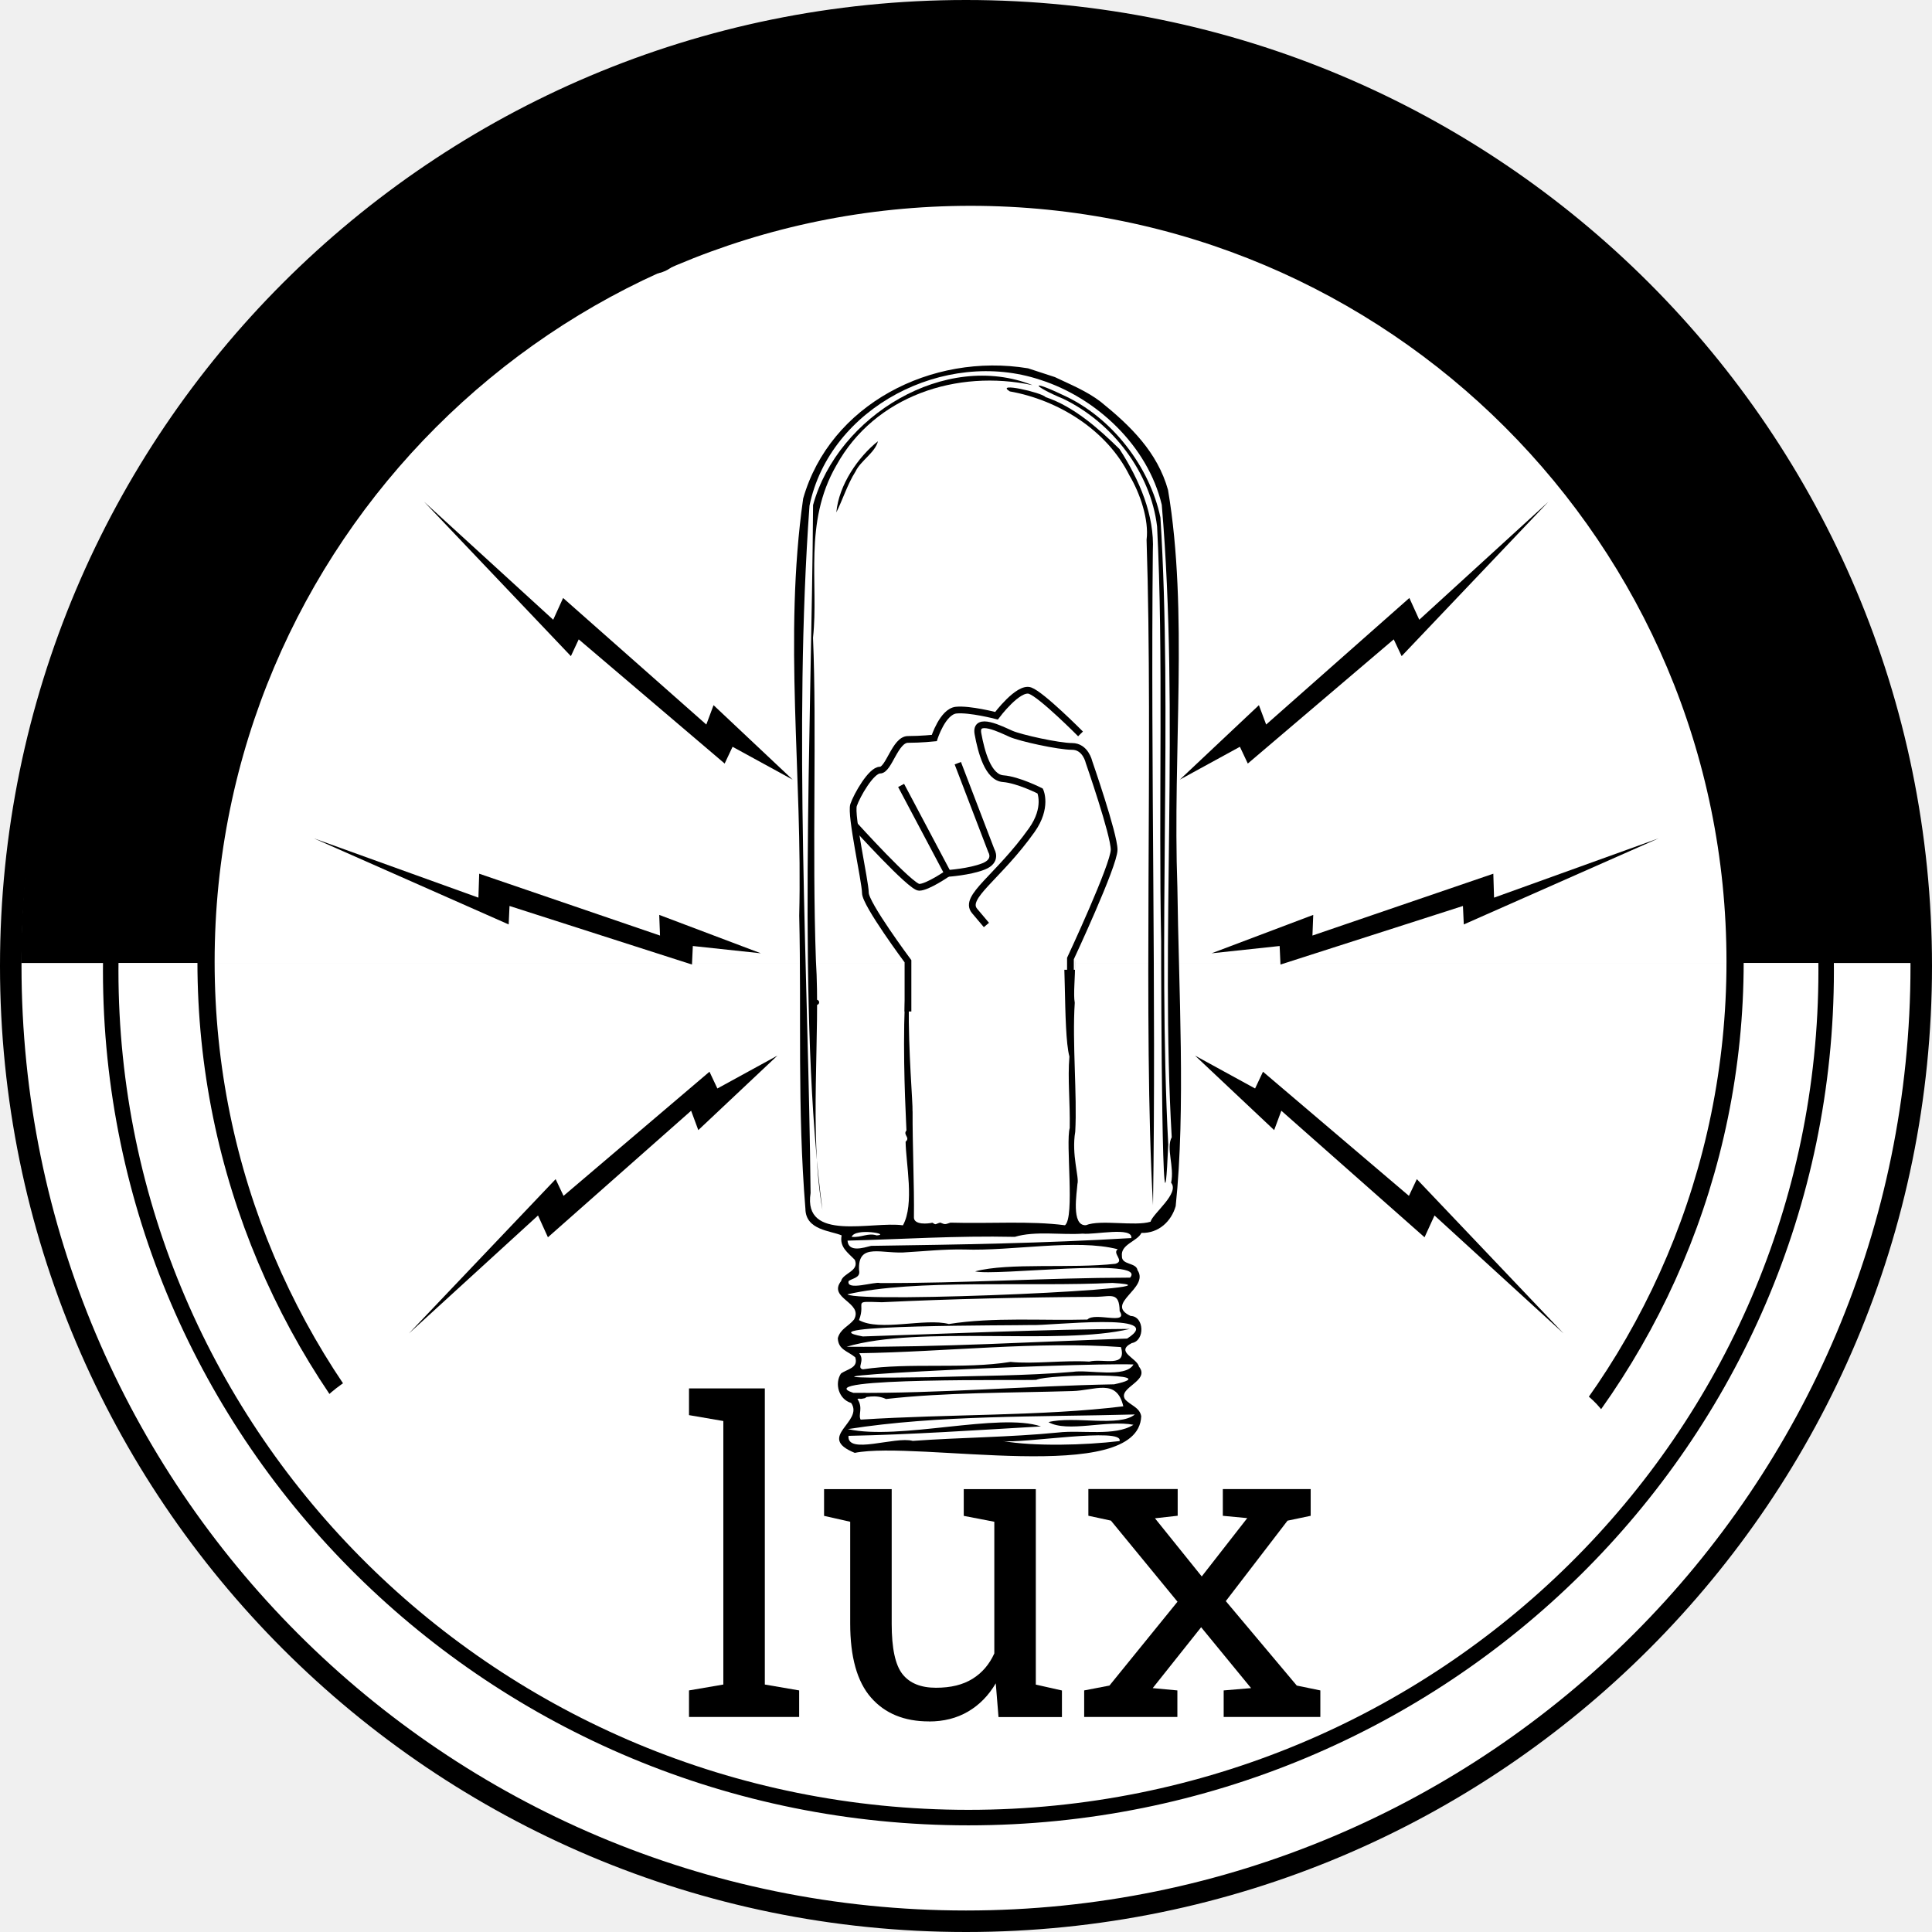
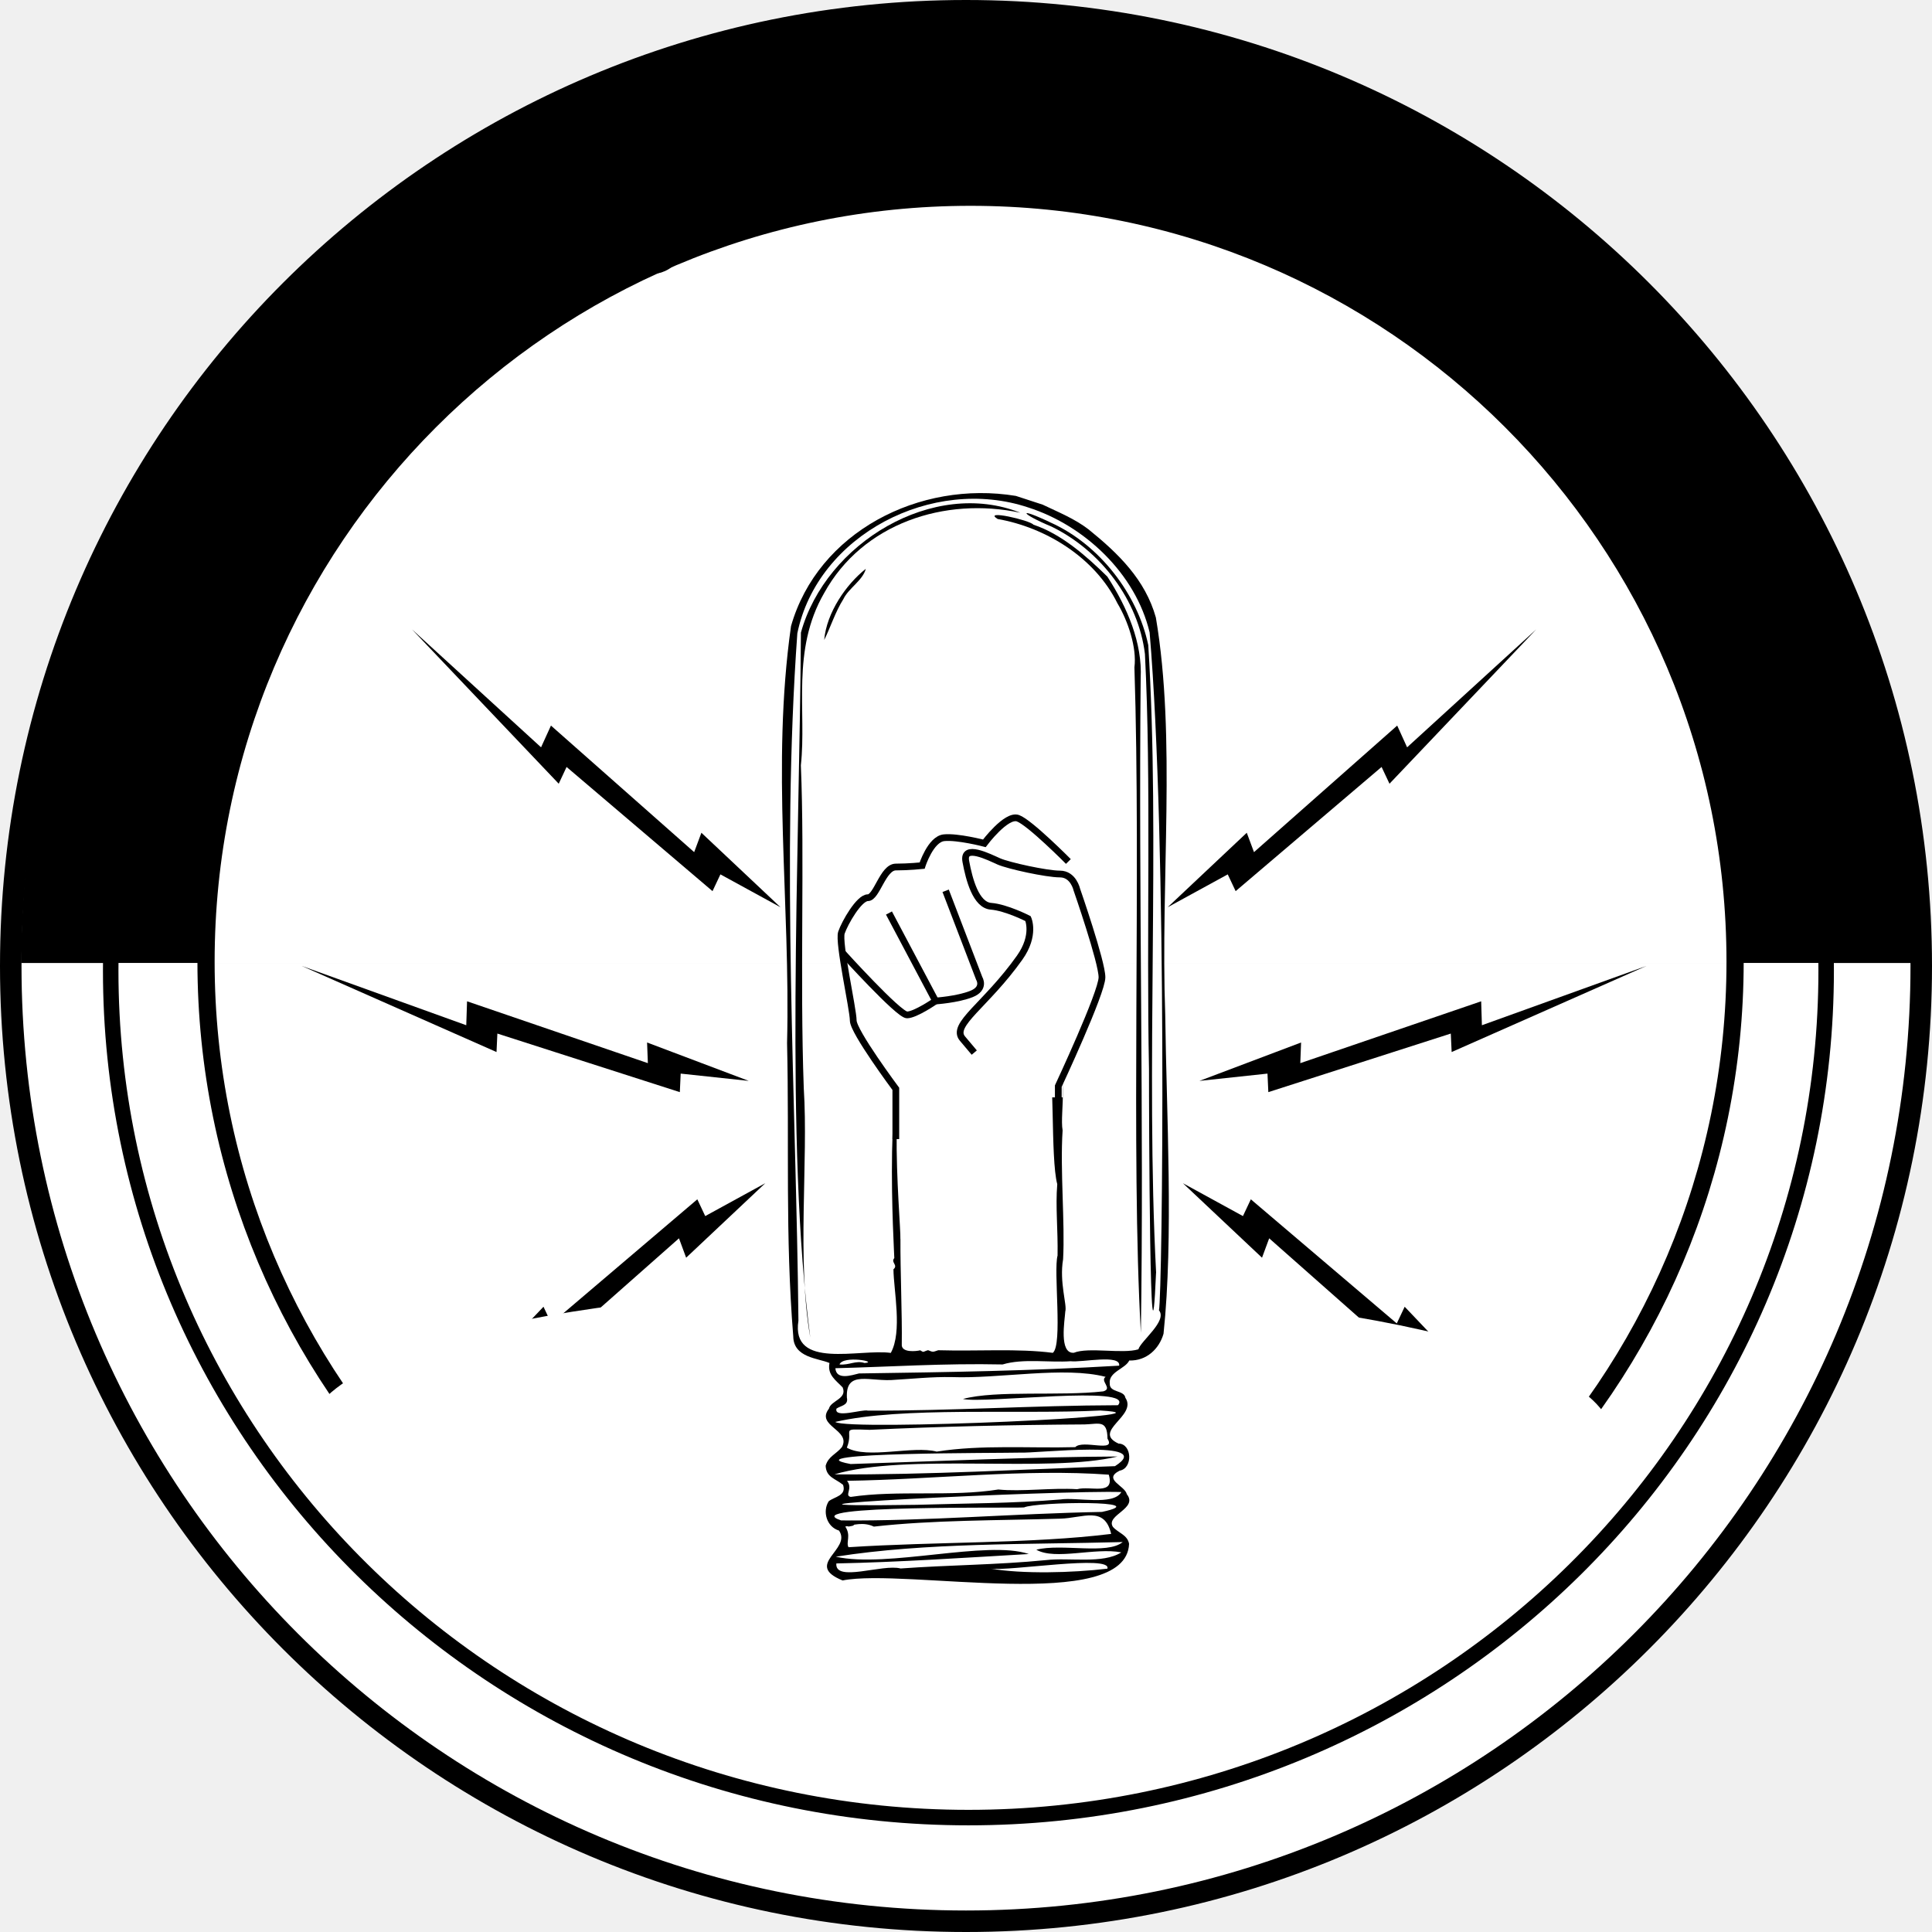
<svg xmlns="http://www.w3.org/2000/svg" viewBox="0 0 317.98 317.98">
  <defs>
    <style>.d{stroke-width:1.11px;}.d,.e,.f,.g,.h,.i{stroke:#000;}.d,.e,.f,.h,.i{fill:none;}.d,.e,.j,.g,.h,.i{stroke-miterlimit:10;}.k,.j,.g{fill:#fff;}.e{stroke-width:2.55px;}.f{stroke-linecap:round;stroke-linejoin:round;stroke-width:.84px;}.j{stroke:#fff;}.j,.g{stroke-width:31.31px;}.h{stroke-width:3.54px;}.i{stroke-width:2.83px;}</style>
  </defs>
  <g id="a" />
  <g id="b">
    <g id="c">
      <g>
        <path class="g" d="M301.29,158.52c0-77.91-63.16-141.08-141.08-141.08S19.14,80.61,19.14,158.52" />
        <path class="j" d="M19.15,158.52c0,.15,0,.3,0,.45,0,77.91,63.16,141.08,141.08,141.08s141.08-63.16,141.08-141.08c0-.15,0-.3,0-.45" />
      </g>
      <g>
-         <path d="M109.4,44.63c-.73,.34-1.45,.46-2.15,.38-.7-.09-1.33-.36-1.9-.82-.57-.46-1.03-1.08-1.39-1.87l-.15-.32c-.35-.75-.5-1.5-.46-2.24,.04-.74,.24-1.4,.59-1.98,.36-.58,.84-1.01,1.46-1.29,.71-.33,1.38-.46,2-.38,.62,.07,1.17,.32,1.66,.74,.49,.42,.9,.99,1.23,1.71l.42,.9-5.16,2.37v.05c.24,.51,.53,.92,.88,1.23,.35,.32,.74,.51,1.16,.59,.42,.08,.86,.02,1.3-.19,.49-.22,.89-.49,1.19-.8,.31-.31,.54-.65,.69-1.02l1,.68c-.16,.41-.43,.81-.81,1.21-.38,.4-.9,.76-1.56,1.06Zm-4.34-3.97l3.67-1.68-.09-.19c-.17-.38-.4-.69-.67-.93-.27-.24-.58-.38-.93-.44-.35-.05-.72,.02-1.12,.2-.32,.15-.57,.38-.75,.69-.18,.31-.28,.67-.3,1.07-.02,.4,.03,.82,.17,1.26l.03,.03Z" />
+         <path d="M109.4,44.63c-.73,.34-1.45,.46-2.15,.38-.7-.09-1.33-.36-1.9-.82-.57-.46-1.03-1.08-1.39-1.87l-.15-.32c-.35-.75-.5-1.5-.46-2.24,.04-.74,.24-1.4,.59-1.98,.36-.58,.84-1.01,1.46-1.29,.71-.33,1.38-.46,2-.38,.62,.07,1.17,.32,1.66,.74,.49,.42,.9,.99,1.23,1.71l.42,.9-5.16,2.37v.05c.24,.51,.53,.92,.88,1.23,.35,.32,.74,.51,1.16,.59,.42,.08,.86,.02,1.3-.19,.49-.22,.89-.49,1.19-.8,.31-.31,.54-.65,.69-1.02l1,.68c-.16,.41-.43,.81-.81,1.21-.38,.4-.9,.76-1.56,1.06Zm-4.34-3.97l3.67-1.68-.09-.19c-.17-.38-.4-.69-.67-.93s-.58-.38-.93-.44c-.35-.05-.72,.02-1.12,.2-.32,.15-.57,.38-.75,.69s-.28,.67-.3,1.07c-.02,.4,.03,.82,.17,1.26l.03,.03Z" />
        <path d="M113.07,42.76l-.36-.95,.84-.51,1.32-3.93-3.48-2.02-.88,.13-.36-.96,3.21-1.2,.36,.96-.78,.4,2.46,1.46,.85-2.71-.91,.25-.36-.96,3.16-1.18,.36,.96-.77,.49-1.14,3.72,3.69,2.08,.91-.14,.36,.95-3.48,1.3-.36-.95,.95-.45-2.61-1.52-.92,2.84,.92-.25,.36,.95-3.35,1.25Z" />
-         <path d="M129.15,37.55c-.62,.17-1.17,.12-1.64-.15s-.81-.8-1.03-1.61l-1.38-5.13-1.33,.36-.31-1.14,1.33-.36-.55-2.04,1.54-.42,.55,2.04,1.83-.5,.31,1.14-1.83,.5,1.38,5.13c.11,.41,.27,.68,.48,.83,.21,.15,.46,.19,.73,.11,.18-.05,.38-.12,.59-.21,.21-.09,.38-.17,.5-.23l.48,.95c-.21,.13-.46,.26-.78,.4-.31,.14-.61,.25-.89,.32Z" />
-         <path d="M135.44,36.1c-.79,.17-1.52,.13-2.18-.11-.66-.24-1.22-.64-1.67-1.22-.45-.58-.77-1.29-.95-2.13l-.07-.35c-.17-.81-.16-1.57,.04-2.29,.2-.71,.54-1.31,1.02-1.8,.48-.49,1.05-.8,1.71-.94,.77-.16,1.45-.14,2.03,.07s1.07,.57,1.46,1.09c.38,.52,.66,1.16,.82,1.94l.21,.97-5.55,1.17v.04c.11,.55,.31,1.01,.58,1.4,.27,.39,.6,.67,1,.83,.39,.17,.83,.21,1.31,.1,.53-.11,.97-.28,1.34-.52s.67-.51,.9-.84l.82,.88c-.24,.36-.6,.69-1.06,1s-1.04,.54-1.75,.69Zm-3.36-4.83l3.95-.83-.04-.21c-.09-.41-.24-.76-.45-1.06-.21-.29-.48-.5-.81-.63-.33-.13-.71-.14-1.14-.05-.35,.07-.64,.24-.88,.5s-.42,.59-.53,.97-.15,.81-.11,1.26l.02,.04Z" />
-         <path d="M139.68,35.03l-.13-1.01,1.28-.4-.81-6.2-1.34-.05-.13-1.02,2.72-.36,.28,1.28c.23-.5,.54-.9,.95-1.21s.88-.5,1.44-.58c.93-.12,1.69,.06,2.28,.54s.95,1.29,1.1,2.44l.56,4.24,1.34,.05,.13,1.01-4.19,.55-.13-1.01,1.28-.4-.55-4.21c-.1-.76-.32-1.29-.67-1.57-.34-.28-.83-.38-1.45-.3-.45,.06-.84,.22-1.16,.49-.32,.26-.56,.6-.72,1.01l.67,5.09,1.34,.05,.13,1.01-4.19,.55Z" />
+         <path d="M129.15,37.55c-.62,.17-1.17,.12-1.64-.15-.47-.27-.81-.8-1.03-1.61l-1.38-5.13-1.33,.36-.31-1.14,1.33-.36-.55-2.04,1.54-.42,.55,2.04,1.83-.5,.31,1.14-1.83,.5,1.39,5.13c.11,.41,.27,.68,.48,.83,.21,.15,.46,.19,.73,.11,.18-.05,.38-.12,.6-.21,.21-.09,.38-.17,.5-.23l.48,.95c-.21,.13-.46,.26-.78,.4s-.61,.25-.89,.32Z" />
+         <path d="M135.44,36.1c-.79,.17-1.52,.13-2.18-.11-.66-.24-1.22-.64-1.67-1.22-.45-.58-.77-1.29-.95-2.13l-.07-.35c-.17-.81-.16-1.57,.04-2.29,.2-.71,.54-1.31,1.02-1.8,.48-.49,1.05-.8,1.71-.94,.77-.16,1.45-.14,2.03,.07s1.07,.57,1.46,1.09c.38,.52,.66,1.16,.82,1.94l.21,.97-5.55,1.17-.02,.04c.13,.55,.32,1.01,.6,1.4,.27,.39,.6,.67,1,.83,.39,.17,.83,.21,1.31,.1,.53-.11,.97-.28,1.34-.52s.67-.51,.9-.84l.82,.88c-.24,.36-.6,.69-1.06,1s-1.04,.54-1.75,.69Zm-3.36-4.83l3.95-.83-.04-.21c-.09-.41-.24-.76-.45-1.06-.21-.29-.48-.5-.81-.63-.33-.13-.71-.14-1.14-.05-.35,.07-.64,.24-.88,.5-.24,.26-.42,.59-.53,.97s-.15,.81-.11,1.26l.02,.04Z" />
+         <path d="M139.68,35.03l-.13-1.01,1.28-.4-.81-6.2-1.34-.05-.13-1.02,2.72-.36,.28,1.28c.23-.5,.54-.9,.95-1.21,.4-.31,.88-.5,1.44-.58,.94-.12,1.69,.06,2.28,.54s.95,1.29,1.1,2.44l.56,4.24,1.34,.05,.13,1.01-4.19,.55-.13-1.01,1.28-.4-.55-4.21c-.1-.76-.32-1.29-.67-1.57-.34-.28-.83-.38-1.45-.3-.45,.06-.84,.22-1.16,.49-.32,.26-.56,.6-.72,1.01l.67,5.09,1.34,.05,.13,1.01-4.19,.55Z" />
        <path d="M154.12,33.68c-.81,.04-1.52-.1-2.14-.44-.62-.34-1.11-.82-1.47-1.46-.36-.64-.57-1.39-.61-2.25l-.02-.35c-.04-.83,.08-1.58,.39-2.25,.31-.67,.73-1.21,1.28-1.62s1.16-.63,1.83-.67c.79-.04,1.45,.08,2,.38,.55,.29,.97,.73,1.27,1.29,.3,.57,.47,1.25,.52,2.04l.05,.99-5.67,.31-.02,.04c.04,.56,.17,1.05,.38,1.47,.21,.42,.5,.75,.86,.98,.36,.23,.79,.33,1.28,.3,.54-.03,1.01-.13,1.4-.31,.4-.18,.74-.41,1.02-.69l.68,1c-.3,.32-.7,.6-1.2,.83-.5,.24-1.11,.37-1.84,.41Zm-2.58-5.28l4.03-.22v-.21c-.03-.42-.13-.79-.29-1.11-.17-.32-.4-.57-.7-.75-.3-.17-.68-.25-1.12-.23-.36,.02-.67,.14-.95,.36-.28,.22-.5,.52-.67,.88s-.27,.78-.3,1.23l.02,.04Z" />
-         <path d="M163.11,33.54c-.57,0-1.06-.13-1.48-.35s-.76-.55-1.04-.98l-.16,1.12-1.37-.02,.18-11.36-1.31-.25,.02-1.03,2.91,.05-.08,4.9c.28-.38,.62-.67,1.04-.87,.41-.2,.89-.29,1.43-.28,.72,.01,1.33,.22,1.84,.61,.5,.4,.89,.95,1.15,1.66,.26,.71,.38,1.53,.37,2.47v.17c-.02,.84-.16,1.57-.45,2.2-.28,.63-.68,1.11-1.19,1.46-.51,.35-1.13,.51-1.84,.5Zm-.38-1.3c.75,.01,1.31-.25,1.68-.77s.56-1.23,.58-2.11v-.17c.01-.67-.06-1.27-.21-1.78-.15-.51-.39-.91-.72-1.21-.32-.29-.74-.44-1.25-.45-.49,0-.91,.1-1.25,.34-.34,.23-.61,.55-.82,.94l-.06,3.86c.19,.41,.46,.73,.8,.97,.34,.24,.75,.37,1.24,.37Z" />
-         <path d="M167.53,33.51l.08-1.01,1.33-.12,.49-6.23-1.3-.33,.08-1.02,2.73,.22,.05,1.12v.15c.29-.43,.62-.75,1-.97,.38-.22,.81-.32,1.28-.28,.17,.01,.34,.04,.51,.09s.29,.08,.37,.11l-.33,1.46-1.1-.15c-.42-.06-.78,0-1.08,.2-.3,.2-.54,.47-.73,.82l-.39,4.94,1.29,.33-.08,1.02-4.21-.33Z" />
-         <path d="M174.23,34.08l.13-1.01,1.33-.06,.79-6.2-1.28-.39,.13-1.02,2.89,.37-.95,7.44,1.28,.39-.13,1.01-4.19-.53Zm2.6-10.66l.22-1.69,1.66,.21-.21,1.69-1.66-.21Z" />
-         <path d="M182.84,35.52c-.58-.1-1.11-.26-1.59-.47-.48-.21-.99-.49-1.51-.83l.35-2.05,1.18,.21,.07,1.29c.27,.18,.55,.32,.81,.42,.27,.11,.56,.19,.89,.25,.64,.12,1.11,.08,1.43-.12,.32-.19,.51-.47,.58-.83,.06-.34-.03-.65-.26-.94-.24-.29-.71-.58-1.41-.88-1-.43-1.7-.88-2.12-1.37s-.57-1.07-.45-1.74c.08-.47,.29-.86,.63-1.18s.77-.54,1.29-.67c.52-.13,1.1-.14,1.75-.02,.65,.12,1.2,.29,1.63,.53,.44,.23,.81,.5,1.1,.82l-.28,1.98-1.18-.21-.05-1.19c-.16-.17-.36-.32-.6-.44s-.53-.21-.85-.27c-.49-.09-.91-.05-1.25,.13-.35,.17-.55,.43-.61,.78-.04,.2-.02,.38,.04,.55,.06,.16,.2,.33,.43,.49,.23,.17,.57,.35,1.03,.55,1.15,.5,1.92,1.01,2.32,1.53s.54,1.1,.42,1.74c-.13,.73-.51,1.29-1.14,1.68-.63,.39-1.52,.48-2.68,.28Z" />
+         <path d="M163.11,33.54c-.57,0-1.06-.13-1.48-.35s-.76-.55-1.04-.98l-.16,1.12-1.37-.02,.18-11.36-1.31-.25,.02-1.03,2.91,.05-.08,4.9c.28-.38,.63-.67,1.04-.87,.41-.2,.89-.29,1.43-.28,.72,.01,1.33,.22,1.84,.61,.5,.4,.89,.95,1.15,1.66,.26,.71,.38,1.53,.37,2.47v.17c-.02,.84-.16,1.57-.45,2.2-.28,.63-.68,1.11-1.19,1.46-.51,.35-1.13,.51-1.84,.5Zm-.38-1.3c.75,.01,1.31-.25,1.68-.77s.56-1.23,.58-2.11v-.17c.01-.67-.06-1.27-.21-1.78-.15-.51-.39-.91-.72-1.21-.32-.29-.74-.44-1.25-.45-.49,0-.91,.1-1.25,.34-.34,.23-.61,.55-.82,.94l-.06,3.86c.19,.41,.46,.73,.8,.97,.34,.24,.75,.37,1.24,.37Z" />
+         <path d="M167.53,33.51l.08-1.01,1.33-.12,.49-6.23-1.3-.33,.08-1.02,2.73,.22,.05,1.12v.15c.29-.43,.62-.75,1-.97,.38-.22,.81-.32,1.27-.28,.17,.01,.34,.04,.51,.09,.17,.04,.29,.08,.37,.11l-.33,1.46-1.1-.15c-.42-.06-.78,0-1.08,.2-.3,.2-.55,.47-.73,.82l-.39,4.94,1.29,.33-.08,1.02-4.21-.33Z" />
+         <path d="M174.24,34.08l.13-1.01,1.33-.06,.79-6.2-1.28-.39,.13-1.02,2.89,.37-.95,7.44,1.28,.39-.13,1.01-4.19-.53Zm2.6-10.66l.22-1.69,1.66,.21-.21,1.69-1.66-.21Z" />
+         <path d="M182.84,35.52c-.58-.1-1.11-.26-1.59-.47-.48-.21-.99-.49-1.51-.83l.35-2.05,1.18,.21,.07,1.29c.27,.18,.55,.32,.81,.42,.27,.11,.56,.19,.89,.25,.64,.12,1.11,.08,1.43-.12,.32-.19,.51-.47,.58-.83,.06-.34-.03-.65-.26-.94s-.7-.58-1.41-.88c-1-.43-1.7-.88-2.12-1.37s-.57-1.07-.45-1.74c.08-.47,.29-.86,.63-1.18,.34-.32,.77-.54,1.29-.67,.52-.13,1.1-.14,1.75-.02,.65,.12,1.2,.29,1.63,.53s.81,.5,1.1,.82l-.28,1.98-1.18-.21-.05-1.19c-.16-.17-.36-.32-.6-.44s-.53-.21-.85-.27c-.49-.09-.91-.05-1.25,.13-.35,.17-.55,.43-.61,.78-.04,.2-.02,.38,.04,.55,.06,.16,.2,.33,.43,.49,.23,.17,.57,.35,1.03,.55,1.15,.5,1.92,1.01,2.32,1.53,.4,.52,.54,1.1,.42,1.74-.13,.73-.51,1.29-1.14,1.68-.63,.39-1.52,.48-2.68,.28Z" />
        <path d="M191.2,37.14l.27-.98,1.33,.12,2.64-9.76-1.21-.56,.27-.99,2.81,.76-2.97,10.97,1.21,.56-.27,.98-4.08-1.1Z" />
-         <path d="M199.81,39.84c-.9-.3-1.5-.83-1.82-1.57s-.26-1.73,.15-2.95l1.24-3.7-.88-.54,.33-.97,.95,.32,1.51,.51-1.65,4.9c-.3,.88-.37,1.54-.22,1.96,.15,.42,.5,.72,1.05,.91,.54,.18,1.02,.22,1.44,.12s.79-.32,1.1-.66l1.61-4.79-1.04-.59,.33-.97,1.11,.37,1.51,.51-2.39,7.11,.88,.53-.32,.97-2.31-.78,.31-1.26c-.41,.36-.86,.59-1.35,.69-.49,.1-1,.06-1.54-.12Z" />
-         <path d="M205.3,41.53l.4-.94,.96,.21,3.66-1.94-1.13-3.86-.72-.51,.4-.94,3.15,1.34-.4,.94-.84-.25,.78,2.76,2.48-1.38-.83-.45,.4-.94,3.1,1.32-.4,.94-.89-.18-3.39,1.91,1.24,4.05,.76,.53-.4,.94-3.41-1.46,.4-.94,1,.33-.85-2.9-2.63,1.42,.83,.45-.4,.94-3.29-1.4Z" />
+         <path d="M199.81,39.84c-.9-.3-1.5-.83-1.82-1.57-.31-.75-.26-1.73,.15-2.95l1.24-3.7-.88-.54,.33-.97,.95,.32,1.51,.51-1.65,4.9c-.3,.88-.37,1.54-.22,1.96,.15,.42,.5,.72,1.05,.91,.54,.18,1.02,.22,1.44,.12,.42-.1,.79-.32,1.1-.66l1.61-4.79-1.04-.59,.33-.97,1.11,.37,1.51,.51-2.39,7.11,.88,.53-.32,.97-2.31-.78,.31-1.26c-.41,.36-.86,.59-1.35,.69-.49,.1-1.01,.06-1.54-.12Z" />
+         <path d="M205.3,41.53l.4-.94,.97,.21,3.66-1.94-1.13-3.86-.72-.51,.4-.94,3.15,1.34-.4,.94-.84-.25,.78,2.76,2.48-1.38-.83-.45,.4-.94,3.1,1.32-.4,.94-.89-.18-3.39,1.91,1.24,4.05,.76,.53-.4,.94-3.41-1.46,.4-.94,1,.33-.85-2.9-2.63,1.42,.83,.45-.4,.94-3.29-1.4Z" />
      </g>
      <g>
-         <polygon points="69.81 82.59 91.05 102 92.68 98.42 116.25 119.25 117.44 116.06 130.46 128.32 120.57 122.91 119.27 125.67 95.25 105.23 93.96 107.99 69.81 82.59" />
-         <polygon points="67.3 219.47 88.55 200.05 90.18 203.64 113.75 182.81 114.93 186 127.95 173.74 118.07 179.15 116.77 176.39 92.75 196.82 91.45 194.07 67.3 219.47" />
-         <polygon points="51.66 137.98 78.74 147.74 78.87 143.8 108.63 153.98 108.5 150.58 125.23 156.9 114.03 155.7 113.89 158.75 83.86 149.11 83.72 152.15 51.66 137.98" />
+         <polygon points="67.81 103.59 89.05 123 90.68 119.42 114.25 140.25 115.44 137.06 128.46 149.32 118.57 143.91 117.27 146.67 93.25 126.23 91.96 128.99 67.81 103.59" />
+         <polygon points="65.3 240.47 86.55 221.05 88.18 224.64 111.75 203.81 112.93 207 125.95 194.74 116.07 200.15 114.77 197.39 90.75 217.82 89.45 215.07 65.3 240.47" />
+         <polygon points="49.66 158.98 76.74 168.74 76.87 164.8 106.63 174.98 106.5 171.58 123.23 177.9 112.03 176.7 111.89 179.75 81.86 170.11 81.72 173.15 49.66 158.98" />
      </g>
      <g>
-         <polygon points="254.84 82.59 233.59 102 231.96 98.42 208.39 119.25 207.2 116.06 194.18 128.32 204.07 122.91 205.37 125.67 229.39 105.23 230.69 107.99 254.84 82.59" />
-         <polygon points="257.34 219.47 236.1 200.05 234.46 203.64 210.89 182.81 209.71 186 196.69 173.74 206.57 179.15 207.87 176.39 231.89 196.82 233.19 194.07 257.34 219.47" />
-         <polygon points="272.98 137.98 245.9 147.74 245.78 143.8 216.01 153.98 216.14 150.58 199.41 156.9 210.61 155.7 210.75 158.75 240.78 149.11 240.92 152.15 272.98 137.98" />
+         <polygon points="252.84 103.59 231.59 123 229.96 119.42 206.39 140.25 205.2 137.06 192.18 149.32 202.07 143.91 203.37 146.67 227.39 126.23 228.69 128.99 252.84 103.59" />
+         <polygon points="255.34 240.47 234.1 221.05 232.46 224.64 208.89 203.81 207.71 207 194.69 194.74 204.57 200.15 205.87 197.39 229.89 217.82 231.19 215.07 255.34 240.47" />
+         <polygon points="270.98 158.98 243.9 168.74 243.78 164.8 214.01 174.98 214.14 171.58 197.41 177.9 208.61 176.7 208.75 179.75 238.78 170.11 238.92 173.15 270.98 158.98" />
      </g>
      <ellipse class="e" cx="159.39" cy="159.75" rx="141.17" ry="139.4" />
      <circle class="h" cx="158.99" cy="158.99" r="157.22" />
      <circle class="i" cx="159.74" cy="158.29" r="125.83" />
      <path class="k" d="M265.48,235.95c-5.97-31.04-207.32-33.53-215.31-.39-3.99,16.56,39.92,43.54,77.26,51.77,71.32,15.72,141.81-31.83,138.05-51.38Z" />
      <g>
-         <path d="M173.61,62.06c2.59,1.24,5.25,2.3,7.55,4.07,4.93,3.98,9.34,8.29,11.08,14.51,3.38,19.97,.74,43.12,1.54,65.35,.2,16.4,1.39,36.6-.28,52.53-.72,2.49-2.79,4.48-5.64,4.4-.65,1.38-3.44,1.87-3.21,3.8-.07,1.53,2.36,1.03,2.57,2.33,2.03,3.01-5.57,5.49-1.13,7.54,2.24,.03,2.4,4.08,.19,4.46-2.84,1.44,.87,2.45,1.18,3.88,1.91,2.37-3.51,3.42-2.3,5.36,.84,.99,2.43,1.33,2.67,2.81-.47,11.53-36.82,3.96-47.15,6.02-6.47-2.62,1.57-5.08-.59-8.21-2.07-.62-2.75-3.19-1.69-4.83,.99-.76,2.94-.9,2.36-2.69-1.26-1.05-2.78-1.22-2.87-3.14,.41-1.54,1.75-1.93,2.67-3.07,1.59-2.84-4.36-3.46-2.13-6.33,.3-1.34,3.05-1.6,2.26-3.5-1.12-1.18-2.55-2.06-2.17-4.02-1.82-.79-5.91-.85-5.96-4.37-1.35-16.61-.64-31.7-1.02-48.27,.57-23.14-2.62-45.57,.65-68.64,4.41-15.46,21.11-24.05,37.01-21.43m-15.3,90.41c2.04,.19,3.59-1.2,5.52-.18,2.08,.15,4.3,0,6.34,.48,1.17-.56,3.32-.58,4.23,.34,1.25-.82,3.25-1.17,4.66-.26,3.64,3.25,1.71,10.71,2.24,13.63-.43,6.59,.41,15.19,.08,21.22-.65,3.8,.69,7.52,.36,8.6-.08,1.41-1.08,6.95,1.4,6.79,2.42-.98,8.01,.23,10.63-.57,.41-1.4,4.82-4.68,3.39-6.42,.57-2.62-.87-5.69,.1-7.49-1.88-32.3,1.3-69.74-1.64-104.09-2.31-9.71-10.75-17.61-19.98-20.56-15.74-5.26-34.67,4.51-38,20.72-2.67,36.97-.18,77.35,.18,113.12-1.27,8.14,10.12,4.59,15.2,5.31,1.94-3.49,.47-10.3,.44-13.76,.83-.71-.5-1.12,.14-1.85,.03-.45-2.13-34.22,3.36-35.84m-2.35,32.7c-.03,5.34,.29,12.48,.22,17.31-.15,1.49,2.49,1.16,3.03,1.01,.69,.45,.44,.2,1.3-.02,.88,.38,.81,.28,1.67,.01,6.57,.19,13.07-.32,18.86,.43,1.65-1.34,.08-13.49,.78-16.01,.08-4.28-.36-8.08-.05-11.75-1.15-4.28-.34-19.67-1.63-21.36-.87-.71-3.92-1.1-3.1,.3,1.51,1.72,.02,7.83-2.38,4.36-1.77-1.94,2.01-5.86-1.74-5.16-.68-.15-1.16,.7-.9,1.21,.96,7.77-4.53,4.88-2-1.17-5.66-2.04-.76,2.79-3.36,5.15-1.3,1.47-2.12-1.23-2.54-2.03-.57-1.1,1.12-2.32,.77-3.35-5.22-2.42-.92,4.02-3.51,6.28-2.21-1.11-2.9-3.79-1.47-5.85-7.04-3.44-3.83,27.98-3.96,30.63Zm-8.8,26.18c.23,1.22-1.02,1.24-1.73,1.74-.45,1.69,4.32,.04,5.17,.33,13.76,.05,26.94-.85,41.16-.89,2.94-3.4-22.1-.21-25.51-1.03,5.54-1.48,15.88-.43,23.09-1.25,1.63-.46-.61-1.71,.39-2.39-6.84-1.77-17.44,.33-25.26,.04-3.37-.07-6.68,.3-9.32,.44-4.13,.43-8.26-1.78-8,3Zm14.8,8.81c7.35-1.16,15.29-.53,22.77-.73,1.22-1.3,6.8,.99,5.31-1.39-.05-3.16-1.36-2.42-3.75-2.35-11.9,.07-24.17,.35-35.39,.89-5.15-.17-2.51-.2-3.76,2.94,3.4,1.93,10.87-.39,14.81,.65Zm-10.39,12.34c-1.7-.8-3.4-.27-4.69,0,.99,1.47,.08,2.58,.53,3.4,14.55-.94,30.02-.56,43.23-2.19-1.09-4.7-4.67-2.59-8.41-2.51-10.28,.31-20.93,.21-30.67,1.31Zm-4.4-7.53c1.03,1.27-.49,2.42,.61,2.65,7.73-1.16,16.58,.02,24.29-1.22,3.83,.39,8.76-.31,12.97-.05,2.24-.6,6.25,1.13,5.21-2.39-13.69-1-28.92,.8-43.07,1.01Zm-2.11-1.06c15.43,.1,31.33-.84,46.21-1.35,6.98-4.44-12.93-2.07-15.71-2.23-2.64,.09-38.3-.06-27.79,1.88,14.45-.47,29.84-1.18,43.94-1.24-11.48,2.78-34.69-.64-46.65,2.95Zm47.48,11.14c-15.89,.43-32.31,.06-47.23,2.41,8.47,1.91,24.9-2.78,31.78-.44-10.5,.61-21.5,1.35-31.68,1.55-.28,3.18,7.62,.04,10.58,.83,7.93-.58,15.8-.58,23.94-1.38,3.84-.45,9.34,.67,12.38-1.27-4.31-.84-10.87,1.34-13.99-.44,4.2-1.07,11.68,.87,14.22-1.26Zm-16.23-5.7c-.97,.15-38.05-.45-30.11,2.14,14.03,.13,28.41-1.13,42.93-1.4,9.05-1.93-10.8-1.69-12.82-.74Zm12.53-15.95c-13.38,.66-32.58-.68-43.61,1.88,2.05,1.53,58.8-1.02,43.61-1.88Zm-16.05-7.58c-9.77-.21-18.65,.4-27.54,.62,.15,2.01,2.67,1.16,3.89,.86,15.01-.22,27.97-.41,42.82-1.28,.28-1.93-6.11-.5-8-.73-3.45,.25-7.82-.49-11.18,.53Zm19.52,21c-9.59-.35-71.9,2.67-33.68,2.1,7.81-.24,15.89-.22,23.68-.88,2.54-.42,8.68,1.09,10-1.21Zm-21.54,12.6c5.27,.91,13.5,.7,19.25,.01,.78-2.35-16.23,.47-19.25-.01Zm4.81-83.86c-.64,1.03-.76,3.38,.48,3.75,.97-.83,1.02-3.92-.48-3.75Zm-9.9-.58c-.44,.76-1.34,4.15,.57,3.29,.53-.58,.63-3.41-.57-3.29Zm-5,3.56c1.18-.32,.94-2.25,.58-3.09-1.78-.64-.93,2.3-.58,3.09Zm10.14-3.04c-.7,.63-.95,2.82,.09,3.17,.72-.83,.79-2.36-.09-3.17Zm-24.89,50.32c1.63,.15,2.68-.71,4.12-.24,2.45-.17-3.53-1.31-4.12,.24Z" />
-         <path d="M133.82,83.12c4.08-14.77,21.82-25.43,36.11-19.73-12.41-2.66-25.96,1.74-32.28,13.21-5.46,9.45-2.87,19.47-3.84,28.36,.64,15.19-.18,34.91,.48,53.16,.77,12.01-1.17,28.25,1.07,41.01-4.18-31.79-1.79-78.9-1.54-116.01Z" />
-         <path d="M184.27,73.93c3.27,5.05,5.77,10.9,5.47,16.72-.36,35.93,.56,72.74,.03,107.72-1.67-29.56,.05-75.12-1.06-109.53,.42-3.26-1.07-7.66-2.8-10.55-3.74-7.57-11.82-12.48-19.71-13.87-2.56-1.6,5.31,.19,5.89,.94,4.58,1.51,8.72,5.16,12.18,8.56Z" />
-         <path d="M192.27,188.49c-1.01,23.3-1.17-26.04-1.16-33.51-.45-22.48,.4-47.48-.67-68.34-1.07-8.86-7.31-17.07-15.42-20.99-4.94-2.05-5.85-3.39-.13-.66,8.14,3.65,14.36,11.88,16.1,20.19,2,32-.47,69.45,1.29,103.31Z" />
-         <path d="M137.65,84.33c.4-4.53,3.63-9.17,6.85-11.71-.49,1.9-2.84,3.19-3.69,4.98-1.31,2.05-2.15,4.73-3.16,6.73Z" />
-         <path class="f" d="M142.21,229.72l-.53,.1" />
-         <path class="f" d="M134.4,164.97l-.56-.1" />
+         <path d="M171.61,83.06c2.59,1.24,5.25,2.3,7.55,4.07,4.93,3.98,9.34,8.29,11.08,14.51,3.38,19.97,.74,43.12,1.54,65.35,.2,16.4,1.39,36.6-.28,52.53-.72,2.49-2.79,4.48-5.64,4.4-.65,1.38-3.44,1.87-3.21,3.8-.07,1.53,2.36,1.03,2.57,2.33,2.03,3.01-5.57,5.49-1.13,7.54,2.24,.03,2.4,4.08,.19,4.46-2.84,1.44,.87,2.45,1.18,3.88,1.91,2.37-3.51,3.42-2.3,5.36,.84,.99,2.43,1.33,2.67,2.81-.47,11.53-36.82,3.96-47.15,6.02-6.47-2.62,1.57-5.08-.59-8.21-2.07-.62-2.75-3.19-1.69-4.83,.99-.76,2.94-.9,2.36-2.69-1.26-1.05-2.78-1.22-2.87-3.14,.41-1.54,1.75-1.93,2.67-3.07,1.59-2.84-4.36-3.46-2.13-6.33,.3-1.34,3.05-1.6,2.26-3.5-1.12-1.18-2.55-2.06-2.17-4.02-1.82-.79-5.91-.85-5.96-4.37-1.35-16.61-.64-31.7-1.02-48.27,.57-23.14-2.62-45.57,.65-68.64,4.41-15.46,21.11-24.05,37.01-21.43m-15.3,90.41c2.04,.19,3.59-1.2,5.52-.18,2.08,.15,4.3,0,6.34,.48,1.17-.56,3.32-.58,4.23,.34,1.25-.82,3.25-1.17,4.66-.26,3.64,3.25,1.71,10.71,2.24,13.63-.43,6.59,.41,15.19,.08,21.22-.65,3.8,.69,7.52,.36,8.6-.08,1.41-1.08,6.95,1.4,6.79,2.42-.98,8.01,.23,10.63-.57,.41-1.4,4.82-4.68,3.39-6.42,.57-2.62,1.4-77.23-1.54-111.58-2.31-9.71-10.75-17.61-19.98-20.56-15.74-5.26-34.67,4.51-38,20.72-2.67,36.97-.18,77.35,.18,113.12-1.27,8.14,10.12,4.59,15.2,5.31,1.94-3.49,.47-10.3,.44-13.76,.83-.71-.5-1.12,.14-1.85,.03-.45-2.13-34.22,3.36-35.84m-2.35,32.7c-.03,5.34,.29,12.48,.22,17.31-.15,1.49,2.49,1.16,3.03,1.01,.69,.45,.44,.2,1.3-.02,.88,.38,.81,.28,1.67,.01,6.57,.19,13.07-.32,18.86,.43,1.65-1.34,.08-13.49,.78-16.01,.08-4.28-.36-8.08-.05-11.75-1.15-4.28-.34-19.67-1.63-21.36-.87-.71-3.92-1.1-3.1,.3,1.51,1.72,.02,7.83-2.38,4.36-1.77-1.94,2.01-5.86-1.74-5.16-.68-.15-1.16,.7-.9,1.21,.96,7.77-4.53,4.88-2-1.17-5.66-2.04-.76,2.79-3.36,5.15-1.3,1.47-2.12-1.23-2.54-2.03-.57-1.1,1.12-2.32,.77-3.35-5.22-2.42-.92,4.02-3.51,6.28-2.21-1.11-2.9-3.79-1.47-5.85-7.04-3.44-3.83,27.98-3.96,30.63Zm-8.8,26.18c.23,1.22-1.02,1.24-1.73,1.74-.45,1.69,4.32,.04,5.17,.33,13.76,.05,26.94-.85,41.16-.89,2.94-3.4-22.1-.21-25.51-1.03,5.54-1.48,15.88-.43,23.09-1.25,1.63-.46-.61-1.71,.39-2.39-6.84-1.77-17.44,.33-25.26,.04-3.37-.07-6.68,.3-9.32,.44-4.13,.43-8.26-1.78-8,3Zm14.8,8.81c7.35-1.16,15.29-.53,22.77-.73,1.22-1.3,6.8,.99,5.31-1.39-.05-3.16-1.36-2.42-3.75-2.35-11.9,.07-24.17,.35-35.39,.89-5.15-.17-2.51-.2-3.76,2.94,3.4,1.93,10.87-.39,14.81,.65Zm-10.39,12.34c-1.7-.8-3.4-.27-4.69,0,.99,1.47,.08,2.58,.53,3.4,14.55-.94,30.02-.56,43.23-2.19-1.09-4.7-4.67-2.59-8.41-2.51-10.28,.31-20.93,.21-30.67,1.31Zm-4.4-7.53c1.03,1.27-.49,2.42,.61,2.65,7.73-1.16,16.58,.02,24.29-1.22,3.83,.39,8.76-.31,12.97-.05,2.24-.6,6.25,1.13,5.21-2.39-13.69-1-28.92,.8-43.07,1.01Zm-2.11-1.06c15.43,.1,31.33-.84,46.21-1.35,6.98-4.44-12.93-2.07-15.71-2.23-2.64,.09-38.3-.06-27.79,1.88,14.45-.47,29.84-1.18,43.94-1.24-11.48,2.78-34.69-.64-46.65,2.95Zm47.48,11.14c-15.89,.43-32.31,.06-47.23,2.41,8.47,1.91,24.9-2.78,31.78-.44-10.5,.61-21.5,1.35-31.68,1.55-.28,3.18,7.62,.04,10.58,.83,7.93-.58,15.8-.58,23.94-1.38,3.84-.45,9.34,.67,12.38-1.27-4.31-.84-10.87,1.34-13.99-.44,4.2-1.07,11.68,.87,14.22-1.26Zm-16.23-5.7c-.97,.15-38.05-.45-30.11,2.14,14.03,.13,28.41-1.13,42.93-1.4,9.05-1.93-10.8-1.69-12.82-.74Zm12.53-15.95c-13.38,.66-32.58-.68-43.61,1.88,2.05,1.53,58.8-1.02,43.61-1.88Zm-16.05-7.58c-9.77-.21-18.65,.4-27.54,.62,.15,2.01,2.67,1.16,3.89,.86,15.01-.22,27.97-.41,42.82-1.28,.28-1.93-6.11-.5-8-.73-3.45,.25-7.82-.49-11.18,.53Zm19.52,21c-9.59-.35-71.9,2.67-33.68,2.1,7.81-.24,15.89-.22,23.68-.88,2.54-.42,8.68,1.09,10-1.21Zm-21.54,12.6c5.27,.91,13.5,.7,19.25,.01,.78-2.35-16.23,.47-19.25-.01Zm4.81-83.86c-.64,1.03-.76,3.38,.48,3.75,.97-.83,1.02-3.92-.48-3.75Zm-9.9-.58c-.44,.76-1.34,4.15,.57,3.29,.53-.58,.63-3.41-.57-3.29Zm-5,3.56c1.18-.32,.94-2.25,.58-3.09-1.78-.64-.93,2.3-.58,3.09Zm10.14-3.04c-.7,.63-.95,2.82,.09,3.17,.72-.83,.79-2.36-.09-3.17Zm-24.89,50.32c1.63,.15,2.68-.71,4.12-.24,2.45-.17-3.53-1.31-4.12,.24Z" />
+         <path d="M131.82,104.12c4.08-14.77,21.82-25.43,36.11-19.73-12.41-2.66-25.96,1.74-32.28,13.21-5.46,9.45-2.87,19.47-3.84,28.36,.64,15.19-.18,34.91,.48,53.16,.77,12.01-1.17,28.25,1.07,41.01-4.18-31.79-1.79-78.9-1.54-116.01Z" />
+         <path d="M182.27,94.93c3.27,5.05,5.77,10.9,5.47,16.72-.36,35.93,.56,72.74,.03,107.72-1.67-29.56,.05-75.12-1.06-109.53,.42-3.26-1.07-7.66-2.8-10.55-3.74-7.57-11.82-12.48-19.71-13.87-2.56-1.6,5.31,.19,5.89,.94,4.58,1.51,8.72,5.16,12.18,8.56Z" />
+         <path d="M190.27,209.49c-1.01,23.3-1.17-26.04-1.16-33.51-.45-22.48,.4-47.48-.67-68.34-1.07-8.86-7.31-17.07-15.42-20.99-4.94-2.05-5.85-3.39-.13-.66,8.14,3.65,14.36,11.88,16.1,20.19,2,32-.47,69.45,1.29,103.31Z" />
+         <path d="M135.65,105.33c.4-4.53,3.63-9.17,6.85-11.71-.49,1.9-2.84,3.19-3.69,4.98-1.31,2.05-2.15,4.73-3.16,6.73Z" />
+         <path class="f" d="M140.21,250.72l-.53,.1" />
      </g>
-       <rect class="k" x="148.92" y="147.9" width="28.02" height="11.71" />
+       <rect class="k" x="146.92" y="168.9" width="28.02" height="11.71" />
      <g>
-         <path class="d" d="M149.44,166.48v-8.27s-7.01-9.41-7.01-11.25-2.49-12.86-1.94-14.47,2.9-5.74,4.35-5.74,2.48-5.05,4.6-5.05,4.33-.23,4.33-.23c0,0,1.38-4.36,3.6-4.59s6.64,.92,6.64,.92c0,0,3.6-4.82,5.53-4.13s8.3,7.12,8.3,7.12" />
-         <path class="d" d="M162.35,152.24h0l-1.94-2.3c-1.94-2.3,3.87-5.51,9.41-13.32,2.64-3.72,1.38-6.43,1.38-6.43,0,0-3.6-1.84-6.09-2.03s-3.6-4.4-4.15-7.38,3.87-.69,5.44,0,7.84,2.07,10.05,2.07,2.77,2.53,2.77,2.53c0,0,4.15,11.94,4.15,14.47s-7.19,17.91-7.19,17.91v8.72" />
-         <path class="d" d="M140.64,135.8s9.26,10.24,10.64,10.24,4.7-2.3,4.7-2.3l-7.67-14.47" />
-         <path class="d" d="M157.64,125.61l5.53,14.43s1.03,1.64-1.29,2.56-5.91,1.15-5.91,1.15" />
-       </g>
-       <g>
-         <path d="M113.4,282.59v-4.37l5.65-.97v-43.37l-5.65-.97v-4.4h12.48v48.74l5.65,.97v4.37h-18.13Z" />
-         <path d="M152.89,283.32c-4.07,0-7.25-1.31-9.53-3.92-2.29-2.61-3.43-6.68-3.43-12.2v-16.74l-4.3-.97v-4.4h11.13v22.19c0,4,.59,6.75,1.77,8.25,1.18,1.5,3.02,2.25,5.51,2.25s4.43-.49,6.02-1.47c1.58-.98,2.78-2.38,3.59-4.18v-21.67l-5.03-.97v-4.4h11.86v32.17l4.3,.97v4.37h-10.44l-.45-5.55c-1.18,2.01-2.7,3.56-4.56,4.65s-4,1.63-6.43,1.63Z" />
-         <path d="M178.44,282.59v-4.37l4.16-.8,11.2-13.8-10.96-13.35-3.71-.8v-4.4h14.7v4.4l-3.74,.42,7.7,9.57,7.49-9.6-4.02-.38v-4.4h14.46v4.4l-3.81,.8-10.16,13.24,11.68,13.9,3.88,.8v4.37h-15.91v-4.37l4.51-.38-8.22-10.02-7.97,10.02,4.06,.38v4.37h-15.32Z" />
+         <path class="d" d="M147.44,187.48v-8.27s-7.01-9.41-7.01-11.25-2.49-12.86-1.94-14.47,2.9-5.74,4.35-5.74,2.48-5.05,4.6-5.05,4.33-.23,4.33-.23c0,0,1.38-4.36,3.6-4.59s6.64,.92,6.64,.92c0,0,3.6-4.82,5.53-4.13s8.3,7.12,8.3,7.12" />
+         <path class="d" d="M160.35,173.24h0l-1.94-2.3c-1.94-2.3,3.87-5.51,9.41-13.32,2.64-3.72,1.38-6.43,1.38-6.43,0,0-3.6-1.84-6.09-2.03s-3.6-4.4-4.15-7.38,3.87-.69,5.44,0,7.84,2.07,10.05,2.07,2.77,2.53,2.77,2.53c0,0,4.15,11.94,4.15,14.47s-7.19,17.91-7.19,17.91v8.72" />
+         <path class="d" d="M138.64,156.8s9.26,10.24,10.64,10.24,4.7-2.3,4.7-2.3l-7.67-14.47" />
+         <path class="d" d="M155.64,146.61l5.53,14.43s1.03,1.64-1.29,2.56-5.91,1.15-5.91,1.15" />
      </g>
    </g>
  </g>
</svg>
